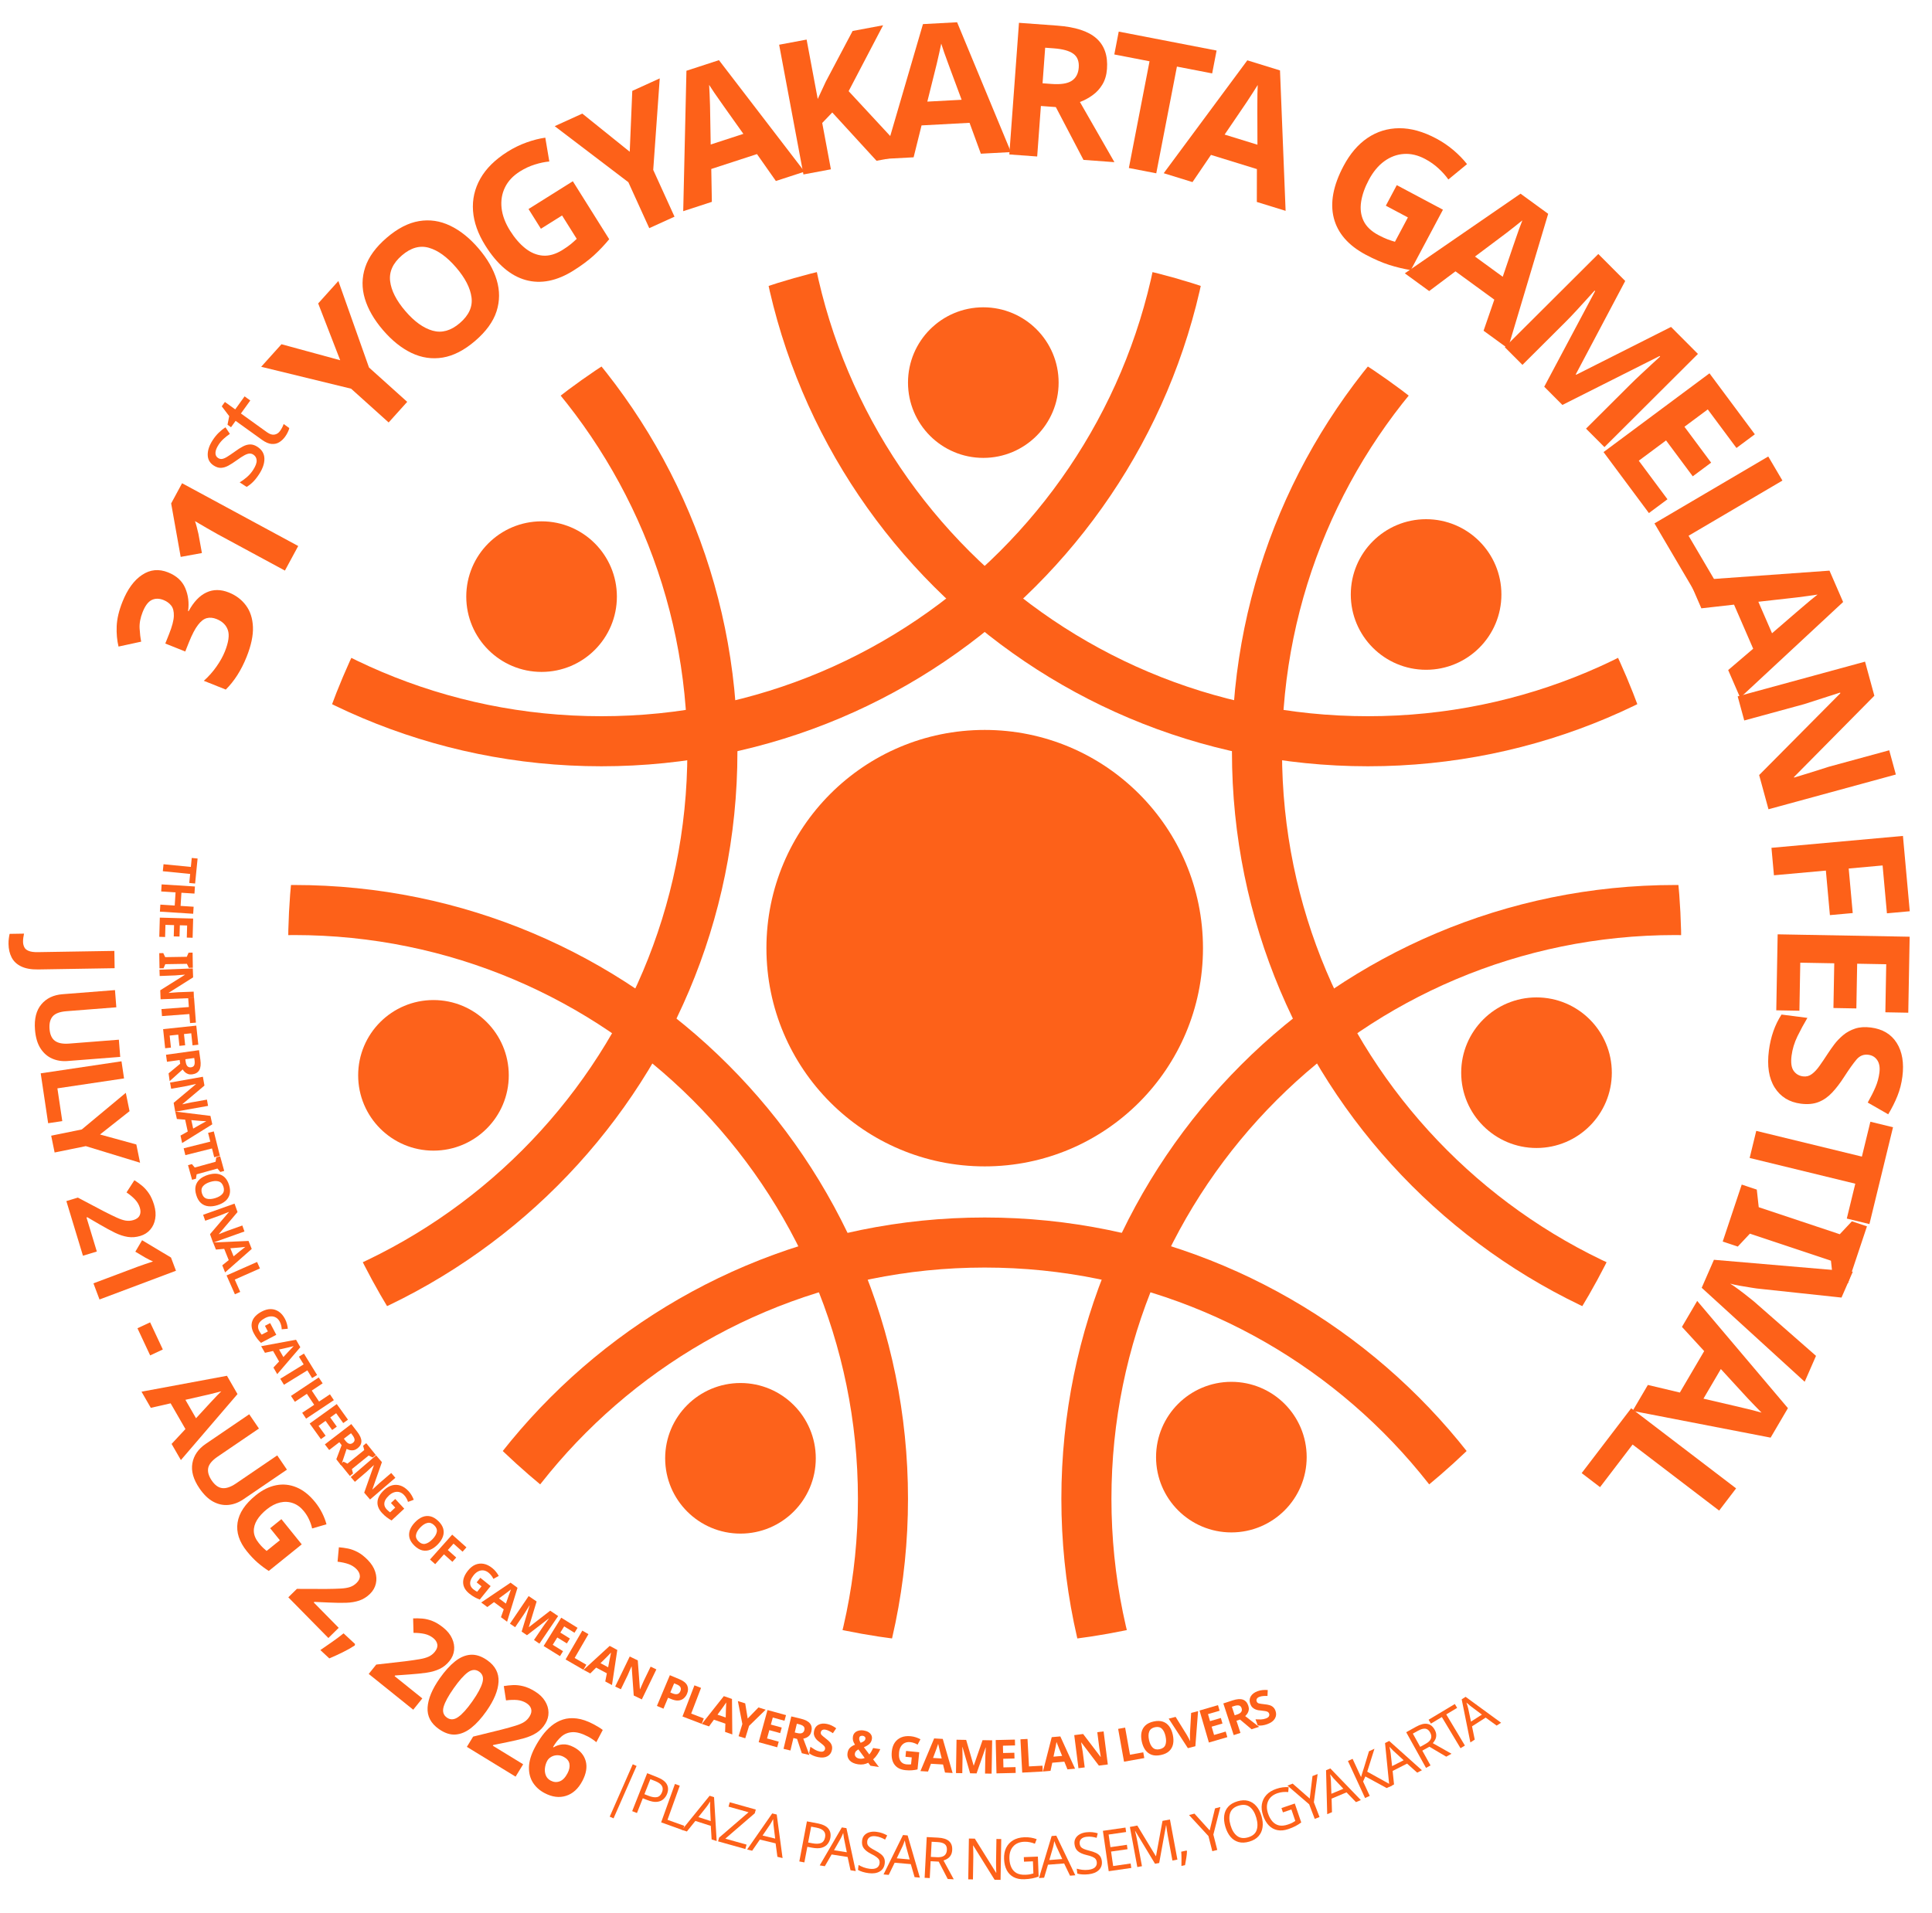
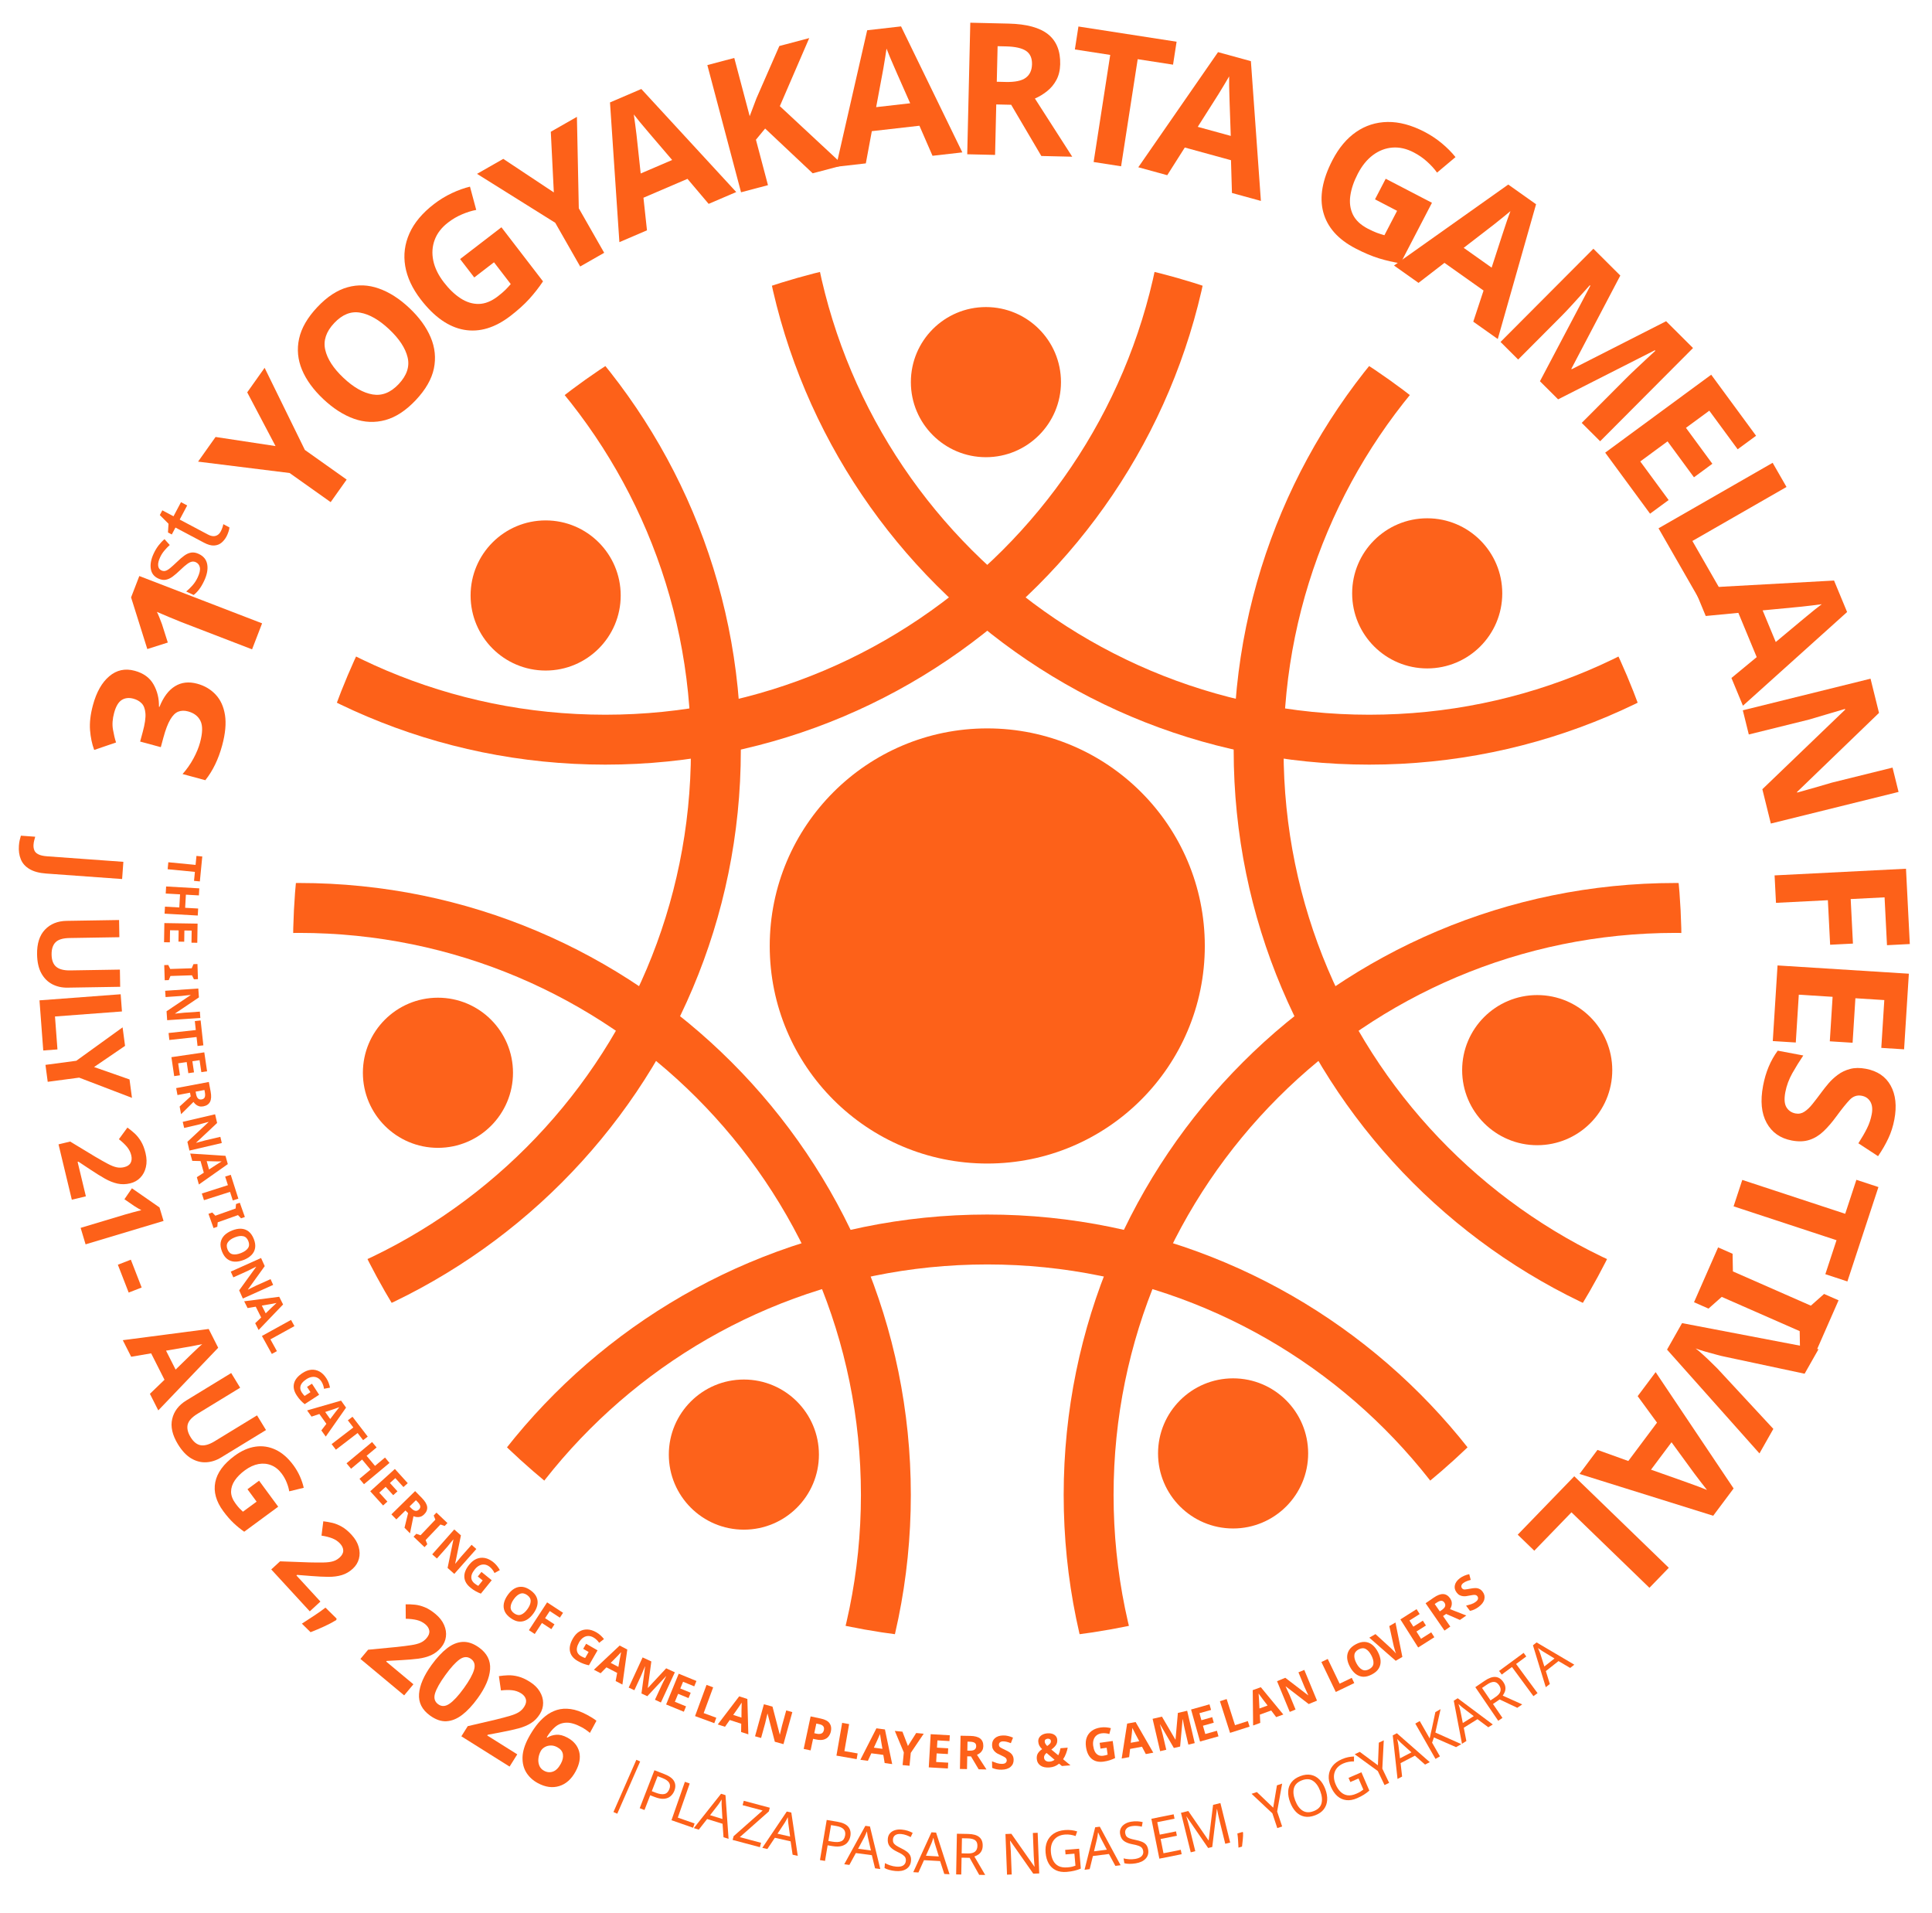
- <svg xmlns="http://www.w3.org/2000/svg" id="Layer_2" data-name="Layer 2" viewBox="0 0 570.28 564.6">
+ <svg xmlns="http://www.w3.org/2000/svg" id="Layer_2" data-name="Layer 2" viewBox="0 0 572.22 566.48">
  <defs>
    <style>
-       .cls-1 {
-         font-family: Gabarito-Medium, 'Gabarito Medium';
-         font-size: 16.88px;
-         font-weight: 500;
-       }
- 
      .cls-1, .cls-2, .cls-3, .cls-4, .cls-5, .cls-6, .cls-7, .cls-8, .cls-9 {
        fill: #fd6119;
      }

+       .cls-2 {
+         font-family: Gabarito-Black, Gabarito;
+         font-variation-settings: 'wght' 900;
+         font-weight: 800;
+       }
+ 
+       .cls-2, .cls-8 {
+         font-size: 54.58px;
+       }
+ 
      .cls-3 {
        opacity: .99;
      }

+       .cls-4 {
+         font-family: Gabarito-Regular, Gabarito;
+         font-size: 52.61px;
+         font-variation-settings: 'wght' 400;
+       }
+ 
+       .cls-5 {
+         font-size: 38.71px;
+       }
+ 
+       .cls-5, .cls-7 {
+         font-family: Gabarito-Bold, Gabarito;
+         font-variation-settings: 'wght' 700;
+       }
+ 
+       .cls-5, .cls-7, .cls-9 {
+         font-weight: 700;
+       }
+ 
      .cls-10, .cls-11 {
        fill: none;
      }

-       .cls-4 {
+       .cls-6 {
+         font-family: Gabarito-Medium, Gabarito;
+         font-size: 16.88px;
+         font-variation-settings: 'wght' 500;
+         font-weight: 500;
+       }
+ 
+       .cls-7 {
        font-size: 33.76px;
-       }
- 
-       .cls-4, .cls-5, .cls-6 {
-         font-weight: 700;
-       }
- 
-       .cls-4, .cls-6 {
-         font-family: Gabarito-Bold, 'Gabarito Bold';
-       }
- 
-       .cls-5 {
-         font-family: IBMPlexSans-Bold, 'IBMPlexSans Bold';
-         font-size: 13.78px;
-       }
- 
-       .cls-6 {
-         font-size: 38.71px;
      }

      .cls-11 {
        stroke: #fd6119;
        stroke-miterlimit: 10;
        stroke-width: 14.78px;
      }

-       .cls-7 {
-         font-family: Gabarito-Regular, 'Gabarito Regular';
-         font-size: 52.61px;
-       }
- 
      .cls-8 {
-         font-family: Gabarito-SemiBold, 'Gabarito SemiBold';
+         font-family: Gabarito-SemiBold, Gabarito;
+         font-variation-settings: 'wght' 600;
        font-weight: 600;
-       }
- 
-       .cls-8, .cls-9 {
-         font-size: 54.58px;
-       }
- 
-       .cls-9 {
-         font-family: Gabarito-Black, 'Gabarito Black';
-         font-weight: 800;
      }

      .cls-12 {
        clip-path: url(#clippath);
      }
+ 
+       .cls-9 {
+         font-family: IBMPlexSans-Bold, 'IBM Plex Sans';
+         font-size: 13.78px;
+         font-variation-settings: 'wght' 700, 'wdth' 100;
+       }
    </style>
    <clipPath id="clippath">
-       <circle class="cls-10" cx="290.66" cy="279.94" r="205.62" />
+       <circle class="cls-10" cx="292.41" cy="280.13" r="205.62" />
    </clipPath>
  </defs>
-   <g id="_2" data-name="2">
+   <g id="_1" data-name="1">
    <g>
      <g>
-         <circle class="cls-2" cx="290.66" cy="279.94" r="64.43" />
+         <circle class="cls-1" cx="292.41" cy="280.13" r="64.43" />
        <g>
          <g class="cls-12">
            <g>
-               <circle class="cls-11" cx="290.66" cy="540.68" r="173.83" />
-               <circle class="cls-11" cx="86.8" cy="442.51" r="173.83" />
-               <circle class="cls-11" cx="36.45" cy="221.92" r="173.83" />
-               <circle class="cls-11" cx="177.52" cy="45.02" r="173.83" />
-               <circle class="cls-11" cx="403.79" cy="45.02" r="173.83" />
-               <circle class="cls-11" cx="544.86" cy="221.92" r="173.83" />
-               <circle class="cls-11" cx="494.51" cy="442.51" r="173.83" />
+               <circle class="cls-11" cx="292.41" cy="540.88" r="173.83" />
+               <circle class="cls-11" cx="88.55" cy="442.7" r="173.83" />
+               <circle class="cls-11" cx="38.2" cy="222.11" r="173.83" />
+               <circle class="cls-11" cx="179.28" cy="45.21" r="173.83" />
+               <circle class="cls-11" cx="405.54" cy="45.21" r="173.83" />
+               <circle class="cls-11" cx="546.61" cy="222.11" r="173.83" />
+               <circle class="cls-11" cx="496.26" cy="442.7" r="173.83" />
            </g>
          </g>
          <g>
-             <circle class="cls-3" cx="218.57" cy="430.56" r="22.23" />
-             <circle class="cls-3" cx="127.95" cy="317.49" r="22.23" />
-             <circle class="cls-3" cx="159.86" cy="176.15" r="22.23" />
-             <circle class="cls-3" cx="290.25" cy="112.96" r="22.23" />
-             <circle class="cls-3" cx="420.95" cy="175.52" r="22.23" />
-             <circle class="cls-3" cx="453.54" cy="316.71" r="22.23" />
-             <circle class="cls-3" cx="363.47" cy="430.21" r="22.23" />
+             <circle class="cls-3" cx="220.32" cy="430.75" r="22.23" />
+             <circle class="cls-3" cx="129.71" cy="317.68" r="22.23" />
+             <circle class="cls-3" cx="161.61" cy="176.34" r="22.23" />
+             <circle class="cls-3" cx="292.01" cy="113.16" r="22.23" />
+             <circle class="cls-3" cx="422.71" cy="175.71" r="22.23" />
+             <circle class="cls-3" cx="455.29" cy="316.9" r="22.23" />
+             <circle class="cls-3" cx="365.22" cy="430.4" r="22.23" />
          </g>
        </g>
      </g>
      <g>
-         <text class="cls-9" transform="translate(67.34 206.11) rotate(-68.22)">
+         <text class="cls-2" transform="translate(61.79 233.46) rotate(-74.85)">
          <tspan x="0" y="0">3</tspan>
        </text>
-         <text class="cls-9" transform="translate(77.3 181.04) rotate(-61.6)">
+         <text class="cls-2" transform="translate(69.52 205.63) rotate(-68.93)">
          <tspan x="0" y="0">1</tspan>
        </text>
-         <text class="cls-7" transform="translate(72.54 145.48) rotate(-56.87) scale(.58)">
+         <text class="cls-4" transform="translate(57.35 177.94) rotate(-64.93) scale(.58)">
          <tspan x="0" y="0">s</tspan>
        </text>
-         <text class="cls-7" transform="translate(79.5 134.88) rotate(-54.26) scale(.58)">
+         <text class="cls-4" transform="translate(63.27 165.4) rotate(-62.06) scale(.58)">
          <tspan x="0" y="0">t</tspan>
        </text>
-         <text class="cls-8" transform="translate(88.32 128.32) rotate(-52.28) scale(.58)">
-           <tspan x="0" y="0"> </tspan>
-         </text>
-         <text class="cls-9" transform="translate(106.07 134.35) rotate(-48.03)">
+         <text class="cls-8" transform="translate(71.54 156.9) rotate(-59.79) scale(.58)">
+           <tspan x="0" y="0"> </tspan>
+         </text>
+         <text class="cls-2" transform="translate(90.45 159.25) rotate(-54.65)">
          <tspan x="0" y="0">Y</tspan>
        </text>
-         <text class="cls-9" transform="translate(123.4 114.39) rotate(-40.64)">
+         <text class="cls-2" transform="translate(107.84 133.93) rotate(-46.7)">
          <tspan x="0" y="0">O</tspan>
        </text>
-         <text class="cls-9" transform="translate(150.95 90.73) rotate(-32.1)">
+         <text class="cls-2" transform="translate(134 106.08) rotate(-37.56)">
          <tspan x="0" y="0">G</tspan>
        </text>
-         <text class="cls-9" transform="translate(179.87 72.72) rotate(-24.46)">
+         <text class="cls-2" transform="translate(160.6 85.33) rotate(-29.71)">
          <tspan x="0" y="0">Y</tspan>
        </text>
-         <text class="cls-9" transform="translate(201.67 62.35) rotate(-18.05)">
-           <tspan x="0" y="0">A</tspan>
-         </text>
-         <text class="cls-9" transform="translate(232.33 52.41) rotate(-10.6)">
+         <text class="cls-2" transform="translate(183.45 71.71) rotate(-23.21)">
+           <tspan x="0" y="0">A</tspan>
+         </text>
+         <text class="cls-2" transform="translate(214.74 58.2) rotate(-14.84)">
          <tspan x="0" y="0">K</tspan>
        </text>
-         <text class="cls-9" transform="translate(260.8 46.92) rotate(-3.07)">
-           <tspan x="0" y="0">A</tspan>
-         </text>
-         <text class="cls-9" transform="translate(293.03 45.24) rotate(4.2)">
+         <text class="cls-2" transform="translate(247.61 49.39) rotate(-6.5)">
+           <tspan x="0" y="0">A</tspan>
+         </text>
+         <text class="cls-2" transform="translate(281.57 45.57) rotate(1.33)">
          <tspan x="0" y="0">R</tspan>
        </text>
-         <text class="cls-9" transform="translate(321.74 47.38) rotate(10.96)">
+         <text class="cls-2" transform="translate(312.36 46.19) rotate(8.81)">
          <tspan x="0" y="0">T</tspan>
        </text>
-         <text class="cls-9" transform="translate(343.5 51.14) rotate(17.16)">
-           <tspan x="0" y="0">A</tspan>
-         </text>
-         <text class="cls-9" transform="translate(374.48 61.19) rotate(22.49)">
-           <tspan x="0" y="0"> </tspan>
-         </text>
-         <text class="cls-9" transform="translate(384.62 64.73) rotate(28.02)">
+         <text class="cls-2" transform="translate(337.14 49.53) rotate(15.35)">
+           <tspan x="0" y="0">A</tspan>
+         </text>
+         <text class="cls-2" transform="translate(370.23 59.13) rotate(21.23)">
+           <tspan x="0" y="0"> </tspan>
+         </text>
+         <text class="cls-2" transform="translate(382.84 63.27) rotate(27.46)">
          <tspan x="0" y="0">G</tspan>
        </text>
-         <text class="cls-9" transform="translate(414.67 80.7) rotate(36.09)">
-           <tspan x="0" y="0">A</tspan>
-         </text>
-         <text class="cls-9" transform="translate(440.72 99.03) rotate(45.09)">
+         <text class="cls-2" transform="translate(412.88 78.63) rotate(35.31)">
+           <tspan x="0" y="0">A</tspan>
+         </text>
+         <text class="cls-2" transform="translate(440.95 97.8) rotate(44.9)">
          <tspan x="0" y="0">M</tspan>
        </text>
-         <text class="cls-9" transform="translate(470.4 129.54) rotate(53.36)">
+         <text class="cls-2" transform="translate(472.52 130.09) rotate(53.68)">
          <tspan x="0" y="0">E</tspan>
        </text>
-         <text class="cls-9" transform="translate(485.87 150.3) rotate(59.54)">
+         <text class="cls-2" transform="translate(488.78 152.19) rotate(60.15)">
          <tspan x="0" y="0">L</tspan>
        </text>
-         <text class="cls-9" transform="translate(498.66 171.45) rotate(66.53)">
-           <tspan x="0" y="0">A</tspan>
-         </text>
-         <text class="cls-9" transform="translate(511.63 200.87) rotate(74.74)">
+         <text class="cls-2" transform="translate(501.8 174.2) rotate(67.48)">
+           <tspan x="0" y="0">A</tspan>
+         </text>
+         <text class="cls-2" transform="translate(515.01 205.58) rotate(76.1)">
          <tspan x="0" y="0">N</tspan>
        </text>
-         <text class="cls-9" transform="translate(520.32 234.79) rotate(80.36)">
-           <tspan x="0" y="0"> </tspan>
-         </text>
-         <text class="cls-9" transform="translate(522.45 245.43) rotate(84.83)">
+         <text class="cls-2" transform="translate(523.21 241.07) rotate(82.19)">
+           <tspan x="0" y="0"> </tspan>
+         </text>
+         <text class="cls-2" transform="translate(525.35 254.33) rotate(87.1)">
          <tspan x="0" y="0">F</tspan>
        </text>
-         <text class="cls-9" transform="translate(524.81 270.95) rotate(91.04)">
+         <text class="cls-2" transform="translate(526.78 281) rotate(93.6)">
          <tspan x="0" y="0">E</tspan>
        </text>
-         <text class="cls-9" transform="translate(524.4 296.82) rotate(97.31)">
+         <text class="cls-2" transform="translate(525.23 308.33) rotate(100.67)">
          <tspan x="0" y="0">S</tspan>
        </text>
-         <text class="cls-9" transform="translate(521.17 322.53) rotate(103.69)">
+         <text class="cls-2" transform="translate(519.68 338.31) rotate(108.21)">
          <tspan x="0" y="0">T</tspan>
        </text>
-         <text class="cls-9" transform="translate(514.67 348.08) rotate(108.45)">
+         <text class="cls-2" transform="translate(509.57 367.79) rotate(113.71)">
          <tspan x="0" y="0">I</tspan>
        </text>
-         <text class="cls-9" transform="translate(511.2 359.85) rotate(113.61)">
+         <text class="cls-2" transform="translate(504.7 380.33) rotate(119.54)">
          <tspan x="0" y="0">V</tspan>
        </text>
-         <text class="cls-9" transform="translate(500.97 384.09) rotate(120.41)">
-           <tspan x="0" y="0">A</tspan>
-         </text>
-         <text class="cls-9" transform="translate(484.46 411.89) rotate(127.36)">
+         <text class="cls-2" transform="translate(490.37 406.33) rotate(126.8)">
+           <tspan x="0" y="0">A</tspan>
+         </text>
+         <text class="cls-2" transform="translate(469.68 433.64) rotate(134.07)">
          <tspan x="0" y="0">L</tspan>
        </text>
      </g>
-       <text class="cls-5" transform="translate(48.56 252.22) rotate(95.69)">
+       <text class="cls-9" transform="translate(50.14 252.4) rotate(95.54)">
        <tspan x="0" y="0">T</tspan>
      </text>
-       <text class="cls-5" transform="translate(47.79 259.88) rotate(93.64)">
+       <text class="cls-9" transform="translate(49.27 261.28) rotate(93.24)">
        <tspan x="0" y="0">H</tspan>
      </text>
-       <text class="cls-5" transform="translate(47.21 269.69) rotate(91.61)">
-         <tspan x="0" y="0">E</tspan>
-       </text>
-       <text class="cls-5" transform="translate(47.04 277.2) rotate(90.93)">
-         <tspan x="0" y="0"> </tspan>
-       </text>
-       <text class="cls-5" transform="translate(47 280.98) rotate(89.07)">
+       <text class="cls-9" transform="translate(48.7 272.12) rotate(90.93)">
+         <tspan x="0" y="0">E</tspan>
+       </text>
+       <text class="cls-9" transform="translate(48.59 281.34) rotate(89.07)">
+         <tspan x="0" y="0"> </tspan>
+       </text>
+       <text class="cls-9" transform="translate(48.63 285.36) rotate(88.13)">
        <tspan x="0" y="0">I</tspan>
      </text>
-       <text class="cls-5" transform="translate(47.02 285.07) rotate(87.79)">
+       <text class="cls-9" transform="translate(48.83 292.17) rotate(86.08)">
        <tspan x="0" y="0">N</tspan>
      </text>
-       <text class="cls-5" transform="translate(47.44 294.98) rotate(85.74)">
+       <text class="cls-9" transform="translate(49.61 302.97) rotate(83.77)">
        <tspan x="0" y="0">T</tspan>
      </text>
-       <text class="cls-5" transform="translate(48.02 302.62) rotate(83.95)">
-         <tspan x="0" y="0">E</tspan>
-       </text>
-       <text class="cls-5" transform="translate(48.83 310.19) rotate(82.09)">
+       <text class="cls-9" transform="translate(50.59 311.84) rotate(81.64)">
+         <tspan x="0" y="0">E</tspan>
+       </text>
+       <text class="cls-9" transform="translate(51.95 321.01) rotate(79.34)">
        <tspan x="0" y="0">R</tspan>
      </text>
-       <text class="cls-5" transform="translate(49.98 318.41) rotate(79.94)">
+       <text class="cls-9" transform="translate(53.84 331.01) rotate(76.86)">
        <tspan x="0" y="0">N</tspan>
      </text>
-       <text class="cls-5" transform="translate(51.73 328.18) rotate(77.67)">
-         <tspan x="0" y="0">A</tspan>
-       </text>
-       <text class="cls-5" transform="translate(53.49 336.17) rotate(75.92)">
+       <text class="cls-9" transform="translate(56.34 341.6) rotate(74.35)">
+         <tspan x="0" y="0">A</tspan>
+       </text>
+       <text class="cls-9" transform="translate(58.88 350.62) rotate(72.29)">
        <tspan x="0" y="0">T</tspan>
      </text>
-       <text class="cls-5" transform="translate(55.38 343.59) rotate(74.52)">
+       <text class="cls-9" transform="translate(61.6 359.04) rotate(70.44)">
        <tspan x="0" y="0">I</tspan>
      </text>
-       <text class="cls-5" transform="translate(56.45 347.57) rotate(72.81)">
+       <text class="cls-9" transform="translate(63.86 365.46) rotate(68.37)">
        <tspan x="0" y="0">O</tspan>
      </text>
-       <text class="cls-5" transform="translate(59.54 357.5) rotate(70.4)">
+       <text class="cls-9" transform="translate(67.84 375.44) rotate(65.81)">
        <tspan x="0" y="0">N</tspan>
      </text>
-       <text class="cls-5" transform="translate(62.9 366.84) rotate(68.12)">
-         <tspan x="0" y="0">A</tspan>
-       </text>
-       <text class="cls-5" transform="translate(66.38 375.44) rotate(66.15)">
+       <text class="cls-9" transform="translate(72.32 385.35) rotate(63.31)">
+         <tspan x="0" y="0">A</tspan>
+       </text>
+       <text class="cls-9" transform="translate(76.98 394.54) rotate(61.13)">
        <tspan x="0" y="0">L</tspan>
      </text>
-       <text class="cls-5" transform="translate(69.36 382.1) rotate(64.85)">
-         <tspan x="0" y="0"> </tspan>
-       </text>
-       <text class="cls-5" transform="translate(70.93 385.42) rotate(63.98)">
-         <tspan x="0" y="0"> </tspan>
-       </text>
-       <text class="cls-5" transform="translate(72.54 388.8) rotate(62.39)">
+       <text class="cls-9" transform="translate(80.92 401.62) rotate(59.7)">
+         <tspan x="0" y="0"> </tspan>
+       </text>
+       <text class="cls-9" transform="translate(82.97 405.11) rotate(58.75)">
+         <tspan x="0" y="0"> </tspan>
+       </text>
+       <text class="cls-9" transform="translate(85.05 408.6) rotate(57.01)">
        <tspan x="0" y="0">G</tspan>
      </text>
-       <text class="cls-5" transform="translate(77.09 397.46) rotate(60.14)">
-         <tspan x="0" y="0">A</tspan>
-       </text>
-       <text class="cls-5" transform="translate(81.18 404.56) rotate(58.4)">
+       <text class="cls-9" transform="translate(90.96 417.67) rotate(54.53)">
+         <tspan x="0" y="0">A</tspan>
+       </text>
+       <text class="cls-9" transform="translate(96.42 425.31) rotate(52.49)">
        <tspan x="0" y="0">T</tspan>
      </text>
-       <text class="cls-5" transform="translate(85.2 411.11) rotate(56.34)">
+       <text class="cls-9" transform="translate(101.85 432.38) rotate(50.18)">
        <tspan x="0" y="0">H</tspan>
      </text>
-       <text class="cls-5" transform="translate(90.69 419.29) rotate(54.29)">
-         <tspan x="0" y="0">E</tspan>
-       </text>
-       <text class="cls-5" transform="translate(95.14 425.47) rotate(52.43)">
+       <text class="cls-9" transform="translate(108.83 440.7) rotate(47.83)">
+         <tspan x="0" y="0">E</tspan>
+       </text>
+       <text class="cls-9" transform="translate(115.06 447.57) rotate(45.55)">
        <tspan x="0" y="0">R</tspan>
      </text>
-       <text class="cls-5" transform="translate(100.18 431.95) rotate(50.99)">
+       <text class="cls-9" transform="translate(122.17 454.76) rotate(43.58)">
        <tspan x="0" y="0">I</tspan>
      </text>
-       <text class="cls-5" transform="translate(102.74 435.16) rotate(49.36)">
+       <text class="cls-9" transform="translate(127.09 459.47) rotate(41.52)">
        <tspan x="0" y="0">N</tspan>
      </text>
-       <text class="cls-5" transform="translate(109.23 442.7) rotate(47.05)">
+       <text class="cls-9" transform="translate(135.26 466.67) rotate(38.98)">
        <tspan x="0" y="0">G</tspan>
      </text>
-       <text class="cls-5" transform="translate(115.91 449.79) rotate(45.47)">
-         <tspan x="0" y="0"> </tspan>
-       </text>
-       <text class="cls-5" transform="translate(118.49 452.47) rotate(43.83)">
+       <text class="cls-9" transform="translate(143.65 473.38) rotate(37.25)">
+         <tspan x="0" y="0"> </tspan>
+       </text>
+       <text class="cls-9" transform="translate(146.87 475.87) rotate(35.52)">
        <tspan x="0" y="0">O</tspan>
      </text>
-       <text class="cls-5" transform="translate(126 459.62) rotate(41.73)">
+       <text class="cls-9" transform="translate(155.62 482.07) rotate(33.21)">
        <tspan x="0" y="0">F</tspan>
      </text>
-       <text class="cls-5" transform="translate(131.61 464.58) rotate(40.42)">
-         <tspan x="0" y="0"> </tspan>
-       </text>
-       <text class="cls-5" transform="translate(134.44 467.03) rotate(38.85)">
+       <text class="cls-9" transform="translate(163.06 486.9) rotate(31.69)">
+         <tspan x="0" y="0"> </tspan>
+       </text>
+       <text class="cls-9" transform="translate(166.53 489.08) rotate(29.95)">
        <tspan x="0" y="0">G</tspan>
      </text>
-       <text class="cls-5" transform="translate(142.04 473.13) rotate(36.62)">
-         <tspan x="0" y="0">A</tspan>
-       </text>
-       <text class="cls-5" transform="translate(149.5 478.69) rotate(34.13)">
+       <text class="cls-9" transform="translate(175.9 494.46) rotate(27.46)">
+         <tspan x="0" y="0">A</tspan>
+       </text>
+       <text class="cls-9" transform="translate(185.08 499.23) rotate(24.8)">
        <tspan x="0" y="0">M</tspan>
      </text>
-       <text class="cls-5" transform="translate(159.42 485.33) rotate(31.83)">
-         <tspan x="0" y="0">E</tspan>
-       </text>
-       <text class="cls-5" transform="translate(165.88 489.33) rotate(30.07)">
+       <text class="cls-9" transform="translate(196.15 504.28) rotate(22.27)">
+         <tspan x="0" y="0">E</tspan>
+       </text>
+       <text class="cls-9" transform="translate(204.7 507.76) rotate(20.21)">
        <tspan x="0" y="0">L</tspan>
      </text>
-       <text class="cls-5" transform="translate(172.25 493.02) rotate(28.11)">
-         <tspan x="0" y="0">A</tspan>
-       </text>
-       <text class="cls-5" transform="translate(180.48 497.4) rotate(25.84)">
+       <text class="cls-9" transform="translate(212.59 510.66) rotate(17.96)">
+         <tspan x="0" y="0">A</tspan>
+       </text>
+       <text class="cls-9" transform="translate(222.44 513.84) rotate(15.45)">
        <tspan x="0" y="0">N</tspan>
      </text>
-       <text class="cls-5" transform="translate(189.38 501.65) rotate(24.23)">
-         <tspan x="0" y="0"> </tspan>
-       </text>
-       <text class="cls-5" transform="translate(192.77 503.19) rotate(22.83)">
+       <text class="cls-9" transform="translate(232.9 516.66) rotate(13.68)">
+         <tspan x="0" y="0"> </tspan>
+       </text>
+       <text class="cls-9" transform="translate(236.83 517.65) rotate(12.04)">
        <tspan x="0" y="0">P</tspan>
      </text>
-       <text class="cls-5" transform="translate(200.3 506.34) rotate(20.99)">
+       <text class="cls-9" transform="translate(246.52 519.68) rotate(9.9)">
        <tspan x="0" y="0">L</tspan>
      </text>
-       <text class="cls-5" transform="translate(207.16 508.98) rotate(19.02)">
-         <tspan x="0" y="0">A</tspan>
-       </text>
-       <text class="cls-5" transform="translate(214.89 511.64) rotate(17.2)">
+       <text class="cls-9" transform="translate(254.82 521.13) rotate(7.67)">
+         <tspan x="0" y="0">A</tspan>
+       </text>
+       <text class="cls-9" transform="translate(264.08 522.38) rotate(5.53)">
        <tspan x="0" y="0">Y</tspan>
      </text>
-       <text class="cls-5" transform="translate(222.75 514.05) rotate(15.33)">
-         <tspan x="0" y="0">E</tspan>
-       </text>
-       <text class="cls-5" transform="translate(230.08 516.05) rotate(13.46)">
+       <text class="cls-9" transform="translate(273.85 523.3) rotate(3.31)">
+         <tspan x="0" y="0">E</tspan>
+       </text>
+       <text class="cls-9" transform="translate(283.08 523.82) rotate(1.06)">
        <tspan x="0" y="0">R</tspan>
      </text>
-       <text class="cls-5" transform="translate(238.11 517.95) rotate(11.58)">
+       <text class="cls-9" transform="translate(293.23 523.99) rotate(-1.2)">
        <tspan x="0" y="0">S</tspan>
      </text>
-       <text class="cls-5" transform="translate(245.55 519.45) rotate(10.24)">
-         <tspan x="0" y="0"> </tspan>
-       </text>
-       <text class="cls-5" transform="translate(249.22 520.14) rotate(8.72)">
+       <text class="cls-9" transform="translate(302.65 523.74) rotate(-2.77)">
+         <tspan x="0" y="0"> </tspan>
+       </text>
+       <text class="cls-9" transform="translate(306.74 523.58) rotate(-4.5)">
        <tspan x="0" y="0">&amp;</tspan>
      </text>
-       <text class="cls-5" transform="translate(258.27 521.48) rotate(7.21)">
-         <tspan x="0" y="0"> </tspan>
-       </text>
-       <text class="cls-5" transform="translate(261.96 521.97) rotate(5.63)">
+       <text class="cls-9" transform="translate(317.46 522.68) rotate(-6.23)">
+         <tspan x="0" y="0"> </tspan>
+       </text>
+       <text class="cls-9" transform="translate(321.54 522.27) rotate(-7.98)">
        <tspan x="0" y="0">G</tspan>
      </text>
-       <text class="cls-5" transform="translate(271.69 522.91) rotate(3.4)">
-         <tspan x="0" y="0">A</tspan>
-       </text>
-       <text class="cls-5" transform="translate(280.95 523.47) rotate(.94)">
+       <text class="cls-9" transform="translate(332.22 520.75) rotate(-10.46)">
+         <tspan x="0" y="0">A</tspan>
+       </text>
+       <text class="cls-9" transform="translate(342.41 518.86) rotate(-13.13)">
        <tspan x="0" y="0">M</tspan>
      </text>
-       <text class="cls-5" transform="translate(292.9 523.61) rotate(-1.32)">
-         <tspan x="0" y="0">E</tspan>
-       </text>
-       <text class="cls-5" transform="translate(300.5 523.42) rotate(-3.05)">
+       <text class="cls-9" transform="translate(354.24 516.05) rotate(-15.67)">
+         <tspan x="0" y="0">E</tspan>
+       </text>
+       <text class="cls-9" transform="translate(363.14 513.53) rotate(-17.73)">
        <tspan x="0" y="0">L</tspan>
      </text>
-       <text class="cls-5" transform="translate(307.85 523.03) rotate(-5)">
-         <tspan x="0" y="0">A</tspan>
-       </text>
-       <text class="cls-5" transform="translate(317.11 522.21) rotate(-7.25)">
+       <text class="cls-9" transform="translate(371.15 510.97) rotate(-19.98)">
+         <tspan x="0" y="0">A</tspan>
+       </text>
+       <text class="cls-9" transform="translate(380.86 507.42) rotate(-22.49)">
        <tspan x="0" y="0">N</tspan>
      </text>
-       <text class="cls-5" transform="translate(326.92 520.9) rotate(-8.86)">
-         <tspan x="0" y="0"> </tspan>
-       </text>
-       <text class="cls-5" transform="translate(330.57 520.35) rotate(-10.15)">
+       <text class="cls-9" transform="translate(390.82 503.23) rotate(-24.25)">
+         <tspan x="0" y="0"> </tspan>
+       </text>
+       <text class="cls-9" transform="translate(394.52 501.58) rotate(-25.68)">
        <tspan x="0" y="0">L</tspan>
      </text>
-       <text class="cls-5" transform="translate(337.28 519.17) rotate(-12.11)">
+       <text class="cls-9" transform="translate(401.4 498.29) rotate(-27.78)">
        <tspan x="0" y="0">O</tspan>
      </text>
-       <text class="cls-5" transform="translate(347.41 516.96) rotate(-14.36)">
+       <text class="cls-9" transform="translate(410.5 493.48) rotate(-30.1)">
        <tspan x="0" y="0">V</tspan>
      </text>
-       <text class="cls-5" transform="translate(355.65 514.82) rotate(-16.27)">
-         <tspan x="0" y="0">E</tspan>
-       </text>
-       <text class="cls-5" transform="translate(362.99 512.67) rotate(-18.15)">
+       <text class="cls-9" transform="translate(418.99 488.53) rotate(-32.34)">
+         <tspan x="0" y="0">E</tspan>
+       </text>
+       <text class="cls-9" transform="translate(426.81 483.57) rotate(-34.62)">
        <tspan x="0" y="0">R</tspan>
      </text>
-       <text class="cls-5" transform="translate(370.81 510.09) rotate(-20.03)">
+       <text class="cls-9" transform="translate(435.14 477.78) rotate(-36.92)">
        <tspan x="0" y="0">S</tspan>
      </text>
      <g>
-         <text class="cls-4" transform="translate(9.6 278.11) rotate(89.07)">
+         <text class="cls-7" transform="translate(12.71 250.45) rotate(94.14)">
          <tspan x="0" y="0">J</tspan>
        </text>
-         <text class="cls-4" transform="translate(9.68 291.34) rotate(85.52)">
+         <text class="cls-7" transform="translate(11.12 269.96) rotate(89.07)">
          <tspan x="0" y="0">U</tspan>
        </text>
-         <text class="cls-4" transform="translate(11.57 313.9) rotate(81.52)">
+         <text class="cls-7" transform="translate(11.47 293.21) rotate(85.71)">
          <tspan x="0" y="0">L</tspan>
        </text>
-         <text class="cls-4" transform="translate(13.51 327.47) rotate(78.47)">
+         <text class="cls-7" transform="translate(12.41 307.41) rotate(82.42)">
          <tspan x="0" y="0">Y</tspan>
        </text>
-         <text class="cls-4" transform="translate(17.4 345.84) rotate(75.75)">
-           <tspan x="0" y="0"> </tspan>
-         </text>
-         <text class="cls-4" transform="translate(19.2 353.33) rotate(73.12)">
+         <text class="cls-7" transform="translate(15.38 328.37) rotate(79.29)">
+           <tspan x="0" y="0"> </tspan>
+         </text>
+         <text class="cls-7" transform="translate(17.02 337.57) rotate(76.49)">
          <tspan x="0" y="0">2</tspan>
        </text>
-         <text class="cls-4" transform="translate(24.47 370.62) rotate(69.4)">
+         <text class="cls-7" transform="translate(21.34 355.14) rotate(73.29)">
          <tspan x="0" y="0">1</tspan>
        </text>
-         <text class="cls-4" transform="translate(30.86 387.27) rotate(66.78)">
-           <tspan x="0" y="0"> </tspan>
-         </text>
-         <text class="cls-4" transform="translate(33.82 394.21) rotate(64.91)">
+         <text class="cls-7" transform="translate(25.06 367.38) rotate(71.03)">
+           <tspan x="0" y="0"> </tspan>
+         </text>
+         <text class="cls-7" transform="translate(28.03 376.11) rotate(68.75)">
          <tspan x="0" y="0">-</tspan>
        </text>
-         <text class="cls-4" transform="translate(38.39 403.91) rotate(63.04)">
-           <tspan x="0" y="0"> </tspan>
-         </text>
-         <text class="cls-4" transform="translate(41.77 410.89) rotate(60.07)">
-           <tspan x="0" y="0">A</tspan>
-         </text>
-         <text class="cls-4" transform="translate(52.02 428.75) rotate(55.75)">
+         <text class="cls-7" transform="translate(32.75 388.12) rotate(66.48)">
+           <tspan x="0" y="0"> </tspan>
+         </text>
+         <text class="cls-7" transform="translate(36.37 396.87) rotate(63.18)">
+           <tspan x="0" y="0">A</tspan>
+         </text>
+         <text class="cls-7" transform="translate(46.4 416.71) rotate(58.59)">
          <tspan x="0" y="0">U</tspan>
        </text>
-         <text class="cls-4" transform="translate(64.87 447.54) rotate(51.12)">
+         <text class="cls-7" transform="translate(58.6 436.69) rotate(53.66)">
          <tspan x="0" y="0">G</tspan>
        </text>
-         <text class="cls-4" transform="translate(79.11 464.87) rotate(48.05)">
-           <tspan x="0" y="0"> </tspan>
-         </text>
-         <text class="cls-4" transform="translate(84.16 470.64) rotate(45.46)">
+         <text class="cls-7" transform="translate(73.51 456.53) rotate(50.17)">
+           <tspan x="0" y="0"> </tspan>
+         </text>
+         <text class="cls-7" transform="translate(79.43 463.77) rotate(47.4)">
          <tspan x="0" y="0">2</tspan>
        </text>
-         <text class="cls-4" transform="translate(96.76 483.27) rotate(42.89)">
+         <text class="cls-7" transform="translate(91.72 476.97) rotate(44.52)">
          <tspan x="0" y="0">,</tspan>
        </text>
-         <text class="cls-4" transform="translate(102.1 488.22) rotate(41.4)">
-           <tspan x="0" y="0"> </tspan>
-         </text>
-         <text class="cls-4" transform="translate(107.79 493.38) rotate(38.8)">
+         <text class="cls-7" transform="translate(98.92 484.03) rotate(42.57)">
+           <tspan x="0" y="0"> </tspan>
+         </text>
+         <text class="cls-7" transform="translate(105.72 490.4) rotate(39.8)">
          <tspan x="0" y="0">2</tspan>
        </text>
-         <text class="cls-4" transform="translate(121.87 504.67) rotate(35.13)">
+         <text class="cls-7" transform="translate(119.76 502.09) rotate(35.93)">
          <tspan x="0" y="0">0</tspan>
        </text>
-         <text class="cls-4" transform="translate(136.66 515.05) rotate(31.45)">
+         <text class="cls-7" transform="translate(135.51 513.46) rotate(32.13)">
          <tspan x="0" y="0">2</tspan>
        </text>
-         <text class="cls-4" transform="translate(152.06 524.44) rotate(27.76)">
+         <text class="cls-7" transform="translate(150.66 522.99) rotate(28.33)">
          <tspan x="0" y="0">6</tspan>
        </text>
-         <text class="cls-6" transform="translate(167.23 534.17) rotate(25.03)">
-           <tspan x="0" y="0"> </tspan>
-         </text>
-         <text class="cls-1" transform="translate(177.92 531.02) rotate(23.72)">
+         <text class="cls-5" transform="translate(167.19 533.65) rotate(25.24)">
+           <tspan x="0" y="0"> </tspan>
+         </text>
+         <text class="cls-6" transform="translate(179.63 531.26) rotate(23.68)">
          <tspan x="0" y="0">|</tspan>
        </text>
-         <text class="cls-1" transform="translate(181.69 532.67) rotate(22.9)">
-           <tspan x="0" y="0"> </tspan>
-         </text>
-         <text class="cls-1" transform="translate(185.08 534.13) rotate(21.56)">
+         <text class="cls-6" transform="translate(183.77 533.07) rotate(22.74)">
+           <tspan x="0" y="0"> </tspan>
+         </text>
+         <text class="cls-6" transform="translate(187.94 534.86) rotate(21.21)">
          <tspan x="0" y="0">P</tspan>
        </text>
-         <text class="cls-1" transform="translate(193.61 537.49) rotate(19.75)">
+         <text class="cls-6" transform="translate(197.33 538.48) rotate(19.25)">
          <tspan x="0" y="0">L</tspan>
        </text>
-         <text class="cls-1" transform="translate(201.29 540.27) rotate(17.78)">
-           <tspan x="0" y="0">A</tspan>
-         </text>
-         <text class="cls-1" transform="translate(211.34 543.48) rotate(15.67)">
+         <text class="cls-6" transform="translate(205.5 541.36) rotate(17.15)">
+           <tspan x="0" y="0">A</tspan>
+         </text>
+         <text class="cls-6" transform="translate(216.37 544.69) rotate(14.93)">
          <tspan x="0" y="0">Z</tspan>
        </text>
-         <text class="cls-1" transform="translate(220.53 546.06) rotate(13.56)">
-           <tspan x="0" y="0">A</tspan>
-         </text>
-         <text class="cls-1" transform="translate(230.72 548.47) rotate(12.07)">
-           <tspan x="0" y="0"> </tspan>
-         </text>
-         <text class="cls-1" transform="translate(234.33 549.28) rotate(10.73)">
+         <text class="cls-6" transform="translate(225.78 547.21) rotate(12.72)">
+           <tspan x="0" y="0">A</tspan>
+         </text>
+         <text class="cls-6" transform="translate(236.8 549.65) rotate(11.06)">
+           <tspan x="0" y="0"> </tspan>
+         </text>
+         <text class="cls-6" transform="translate(241.24 550.55) rotate(9.54)">
          <tspan x="0" y="0">P</tspan>
        </text>
-         <text class="cls-1" transform="translate(241.96 550.75) rotate(8.97)">
-           <tspan x="0" y="0">A</tspan>
-         </text>
-         <text class="cls-1" transform="translate(252.35 552.37) rotate(6.98)">
+         <text class="cls-6" transform="translate(250.05 552.06) rotate(7.54)">
+           <tspan x="0" y="0">A</tspan>
+         </text>
+         <text class="cls-6" transform="translate(261.08 553.5) rotate(5.4)">
          <tspan x="0" y="0">S</tspan>
        </text>
-         <text class="cls-1" transform="translate(260.8 553.42) rotate(5.01)">
-           <tspan x="0" y="0">A</tspan>
-         </text>
-         <text class="cls-1" transform="translate(271.29 554.33) rotate(2.96)">
+         <text class="cls-6" transform="translate(270.49 554.41) rotate(3.28)">
+           <tspan x="0" y="0">A</tspan>
+         </text>
+         <text class="cls-6" transform="translate(281.55 555.04) rotate(1.08)">
          <tspan x="0" y="0">R</tspan>
        </text>
-         <text class="cls-1" transform="translate(280.51 554.77) rotate(1.63)">
-           <tspan x="0" y="0"> </tspan>
-         </text>
-         <text class="cls-1" transform="translate(284.16 554.84) rotate(.93)">
+         <text class="cls-6" transform="translate(292.1 555.21) rotate(-.93)">
+           <tspan x="0" y="0"> </tspan>
+         </text>
+         <text class="cls-6" transform="translate(296.62 555.21) rotate(-2.2)">
          <tspan x="0" y="0">N</tspan>
        </text>
-         <text class="cls-1" transform="translate(295.58 554.93) rotate(-2.21)">
+         <text class="cls-6" transform="translate(309.16 554.72) rotate(-4.79)">
          <tspan x="0" y="0">G</tspan>
        </text>
-         <text class="cls-1" transform="translate(306.67 554.5) rotate(-4.44)">
-           <tspan x="0" y="0">A</tspan>
-         </text>
-         <text class="cls-1" transform="translate(317.18 553.66) rotate(-6.42)">
+         <text class="cls-6" transform="translate(321.22 553.7) rotate(-7.19)">
+           <tspan x="0" y="0">A</tspan>
+         </text>
+         <text class="cls-6" transform="translate(332.23 552.3) rotate(-9.33)">
          <tspan x="0" y="0">S</tspan>
        </text>
-         <text class="cls-1" transform="translate(325.64 552.7) rotate(-8.19)">
+         <text class="cls-6" transform="translate(341.77 550.73) rotate(-11.33)">
          <tspan x="0" y="0">E</tspan>
        </text>
-         <text class="cls-1" transform="translate(334.1 551.54) rotate(-10.53)">
+         <text class="cls-6" transform="translate(351.08 548.92) rotate(-13.89)">
          <tspan x="0" y="0">M</tspan>
        </text>
-         <text class="cls-1" transform="translate(347.59 548.94) rotate(-12.35)">
+         <text class="cls-6" transform="translate(365.55 545.24) rotate(-15.97)">
          <tspan x="0" y="0">,</tspan>
        </text>
-         <text class="cls-1" transform="translate(351.1 548.18) rotate(-13.11)">
-           <tspan x="0" y="0"> </tspan>
-         </text>
-         <text class="cls-1" transform="translate(353.95 547.55) rotate(-14.31)">
+         <text class="cls-6" transform="translate(370.14 543.93) rotate(-16.94)">
+           <tspan x="0" y="0"> </tspan>
+         </text>
+         <text class="cls-6" transform="translate(374.5 542.63) rotate(-18.45)">
          <tspan x="0" y="0">Y</tspan>
        </text>
-         <text class="cls-1" transform="translate(362.41 545.42) rotate(-16.4)">
+         <text class="cls-6" transform="translate(383.29 539.74) rotate(-20.72)">
          <tspan x="0" y="0">O</tspan>
        </text>
-         <text class="cls-1" transform="translate(373.8 542.06) rotate(-18.82)">
+         <text class="cls-6" transform="translate(395.63 535.05) rotate(-23.43)">
          <tspan x="0" y="0">G</tspan>
        </text>
-         <text class="cls-1" transform="translate(384.33 538.45) rotate(-20.97)">
+         <text class="cls-6" transform="translate(406.45 530.35) rotate(-25.63)">
          <tspan x="0" y="0">Y</tspan>
        </text>
-         <text class="cls-1" transform="translate(391.76 535.63) rotate(-22.76)">
-           <tspan x="0" y="0">A</tspan>
-         </text>
-         <text class="cls-1" transform="translate(401.45 531.55) rotate(-24.84)">
+         <text class="cls-6" transform="translate(413.92 526.8) rotate(-27.52)">
+           <tspan x="0" y="0">A</tspan>
+         </text>
+         <text class="cls-6" transform="translate(423.74 521.68) rotate(-29.76)">
          <tspan x="0" y="0">K</tspan>
        </text>
-         <text class="cls-1" transform="translate(410.12 527.54) rotate(-26.96)">
-           <tspan x="0" y="0">A</tspan>
-         </text>
-         <text class="cls-1" transform="translate(419.49 522.76) rotate(-29.03)">
+         <text class="cls-6" transform="translate(433.01 516.38) rotate(-32.05)">
+           <tspan x="0" y="0">A</tspan>
+         </text>
+         <text class="cls-6" transform="translate(442.39 510.5) rotate(-34.28)">
          <tspan x="0" y="0">R</tspan>
        </text>
-         <text class="cls-1" transform="translate(427.73 518.17) rotate(-30.93)">
+         <text class="cls-6" transform="translate(451 504.62) rotate(-36.36)">
          <tspan x="0" y="0">T</tspan>
        </text>
-         <text class="cls-1" transform="translate(434.02 514.44) rotate(-32.65)">
+         <text class="cls-6" transform="translate(457.83 499.63) rotate(-38.28)">
          <tspan x="0" y="0">A</tspan>
        </text>
      </g>
    </g>
  </g>
</svg>
